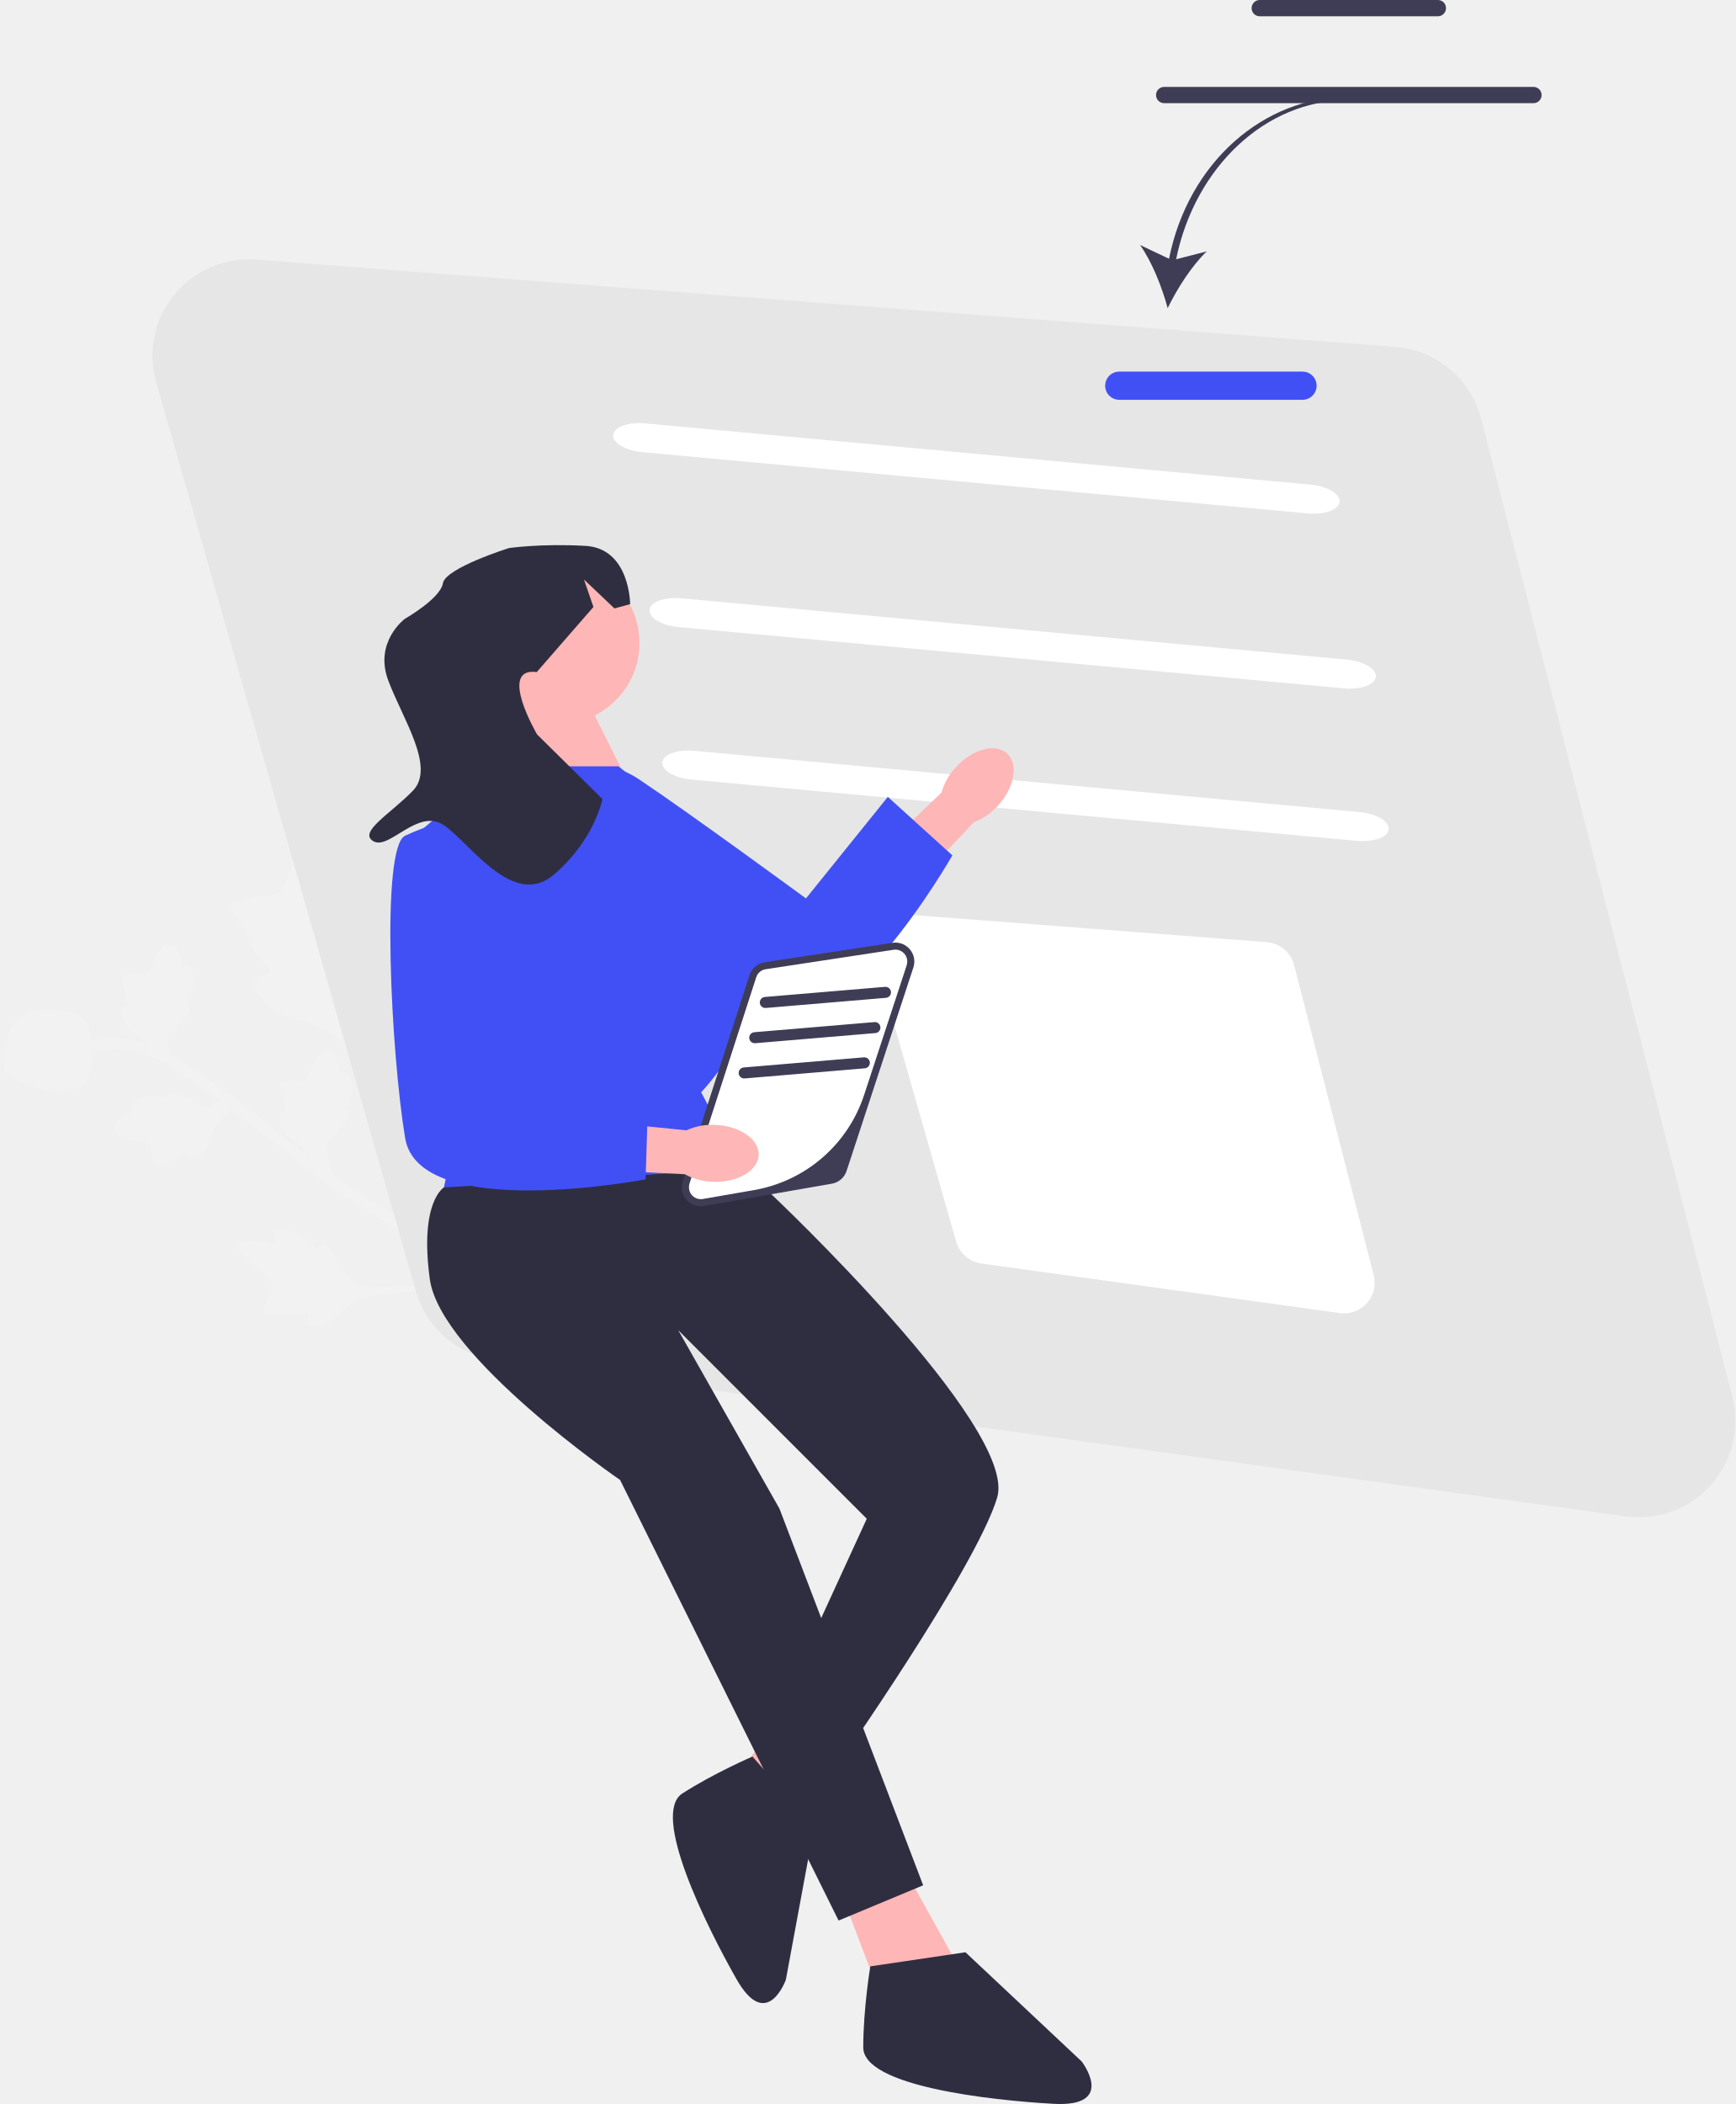
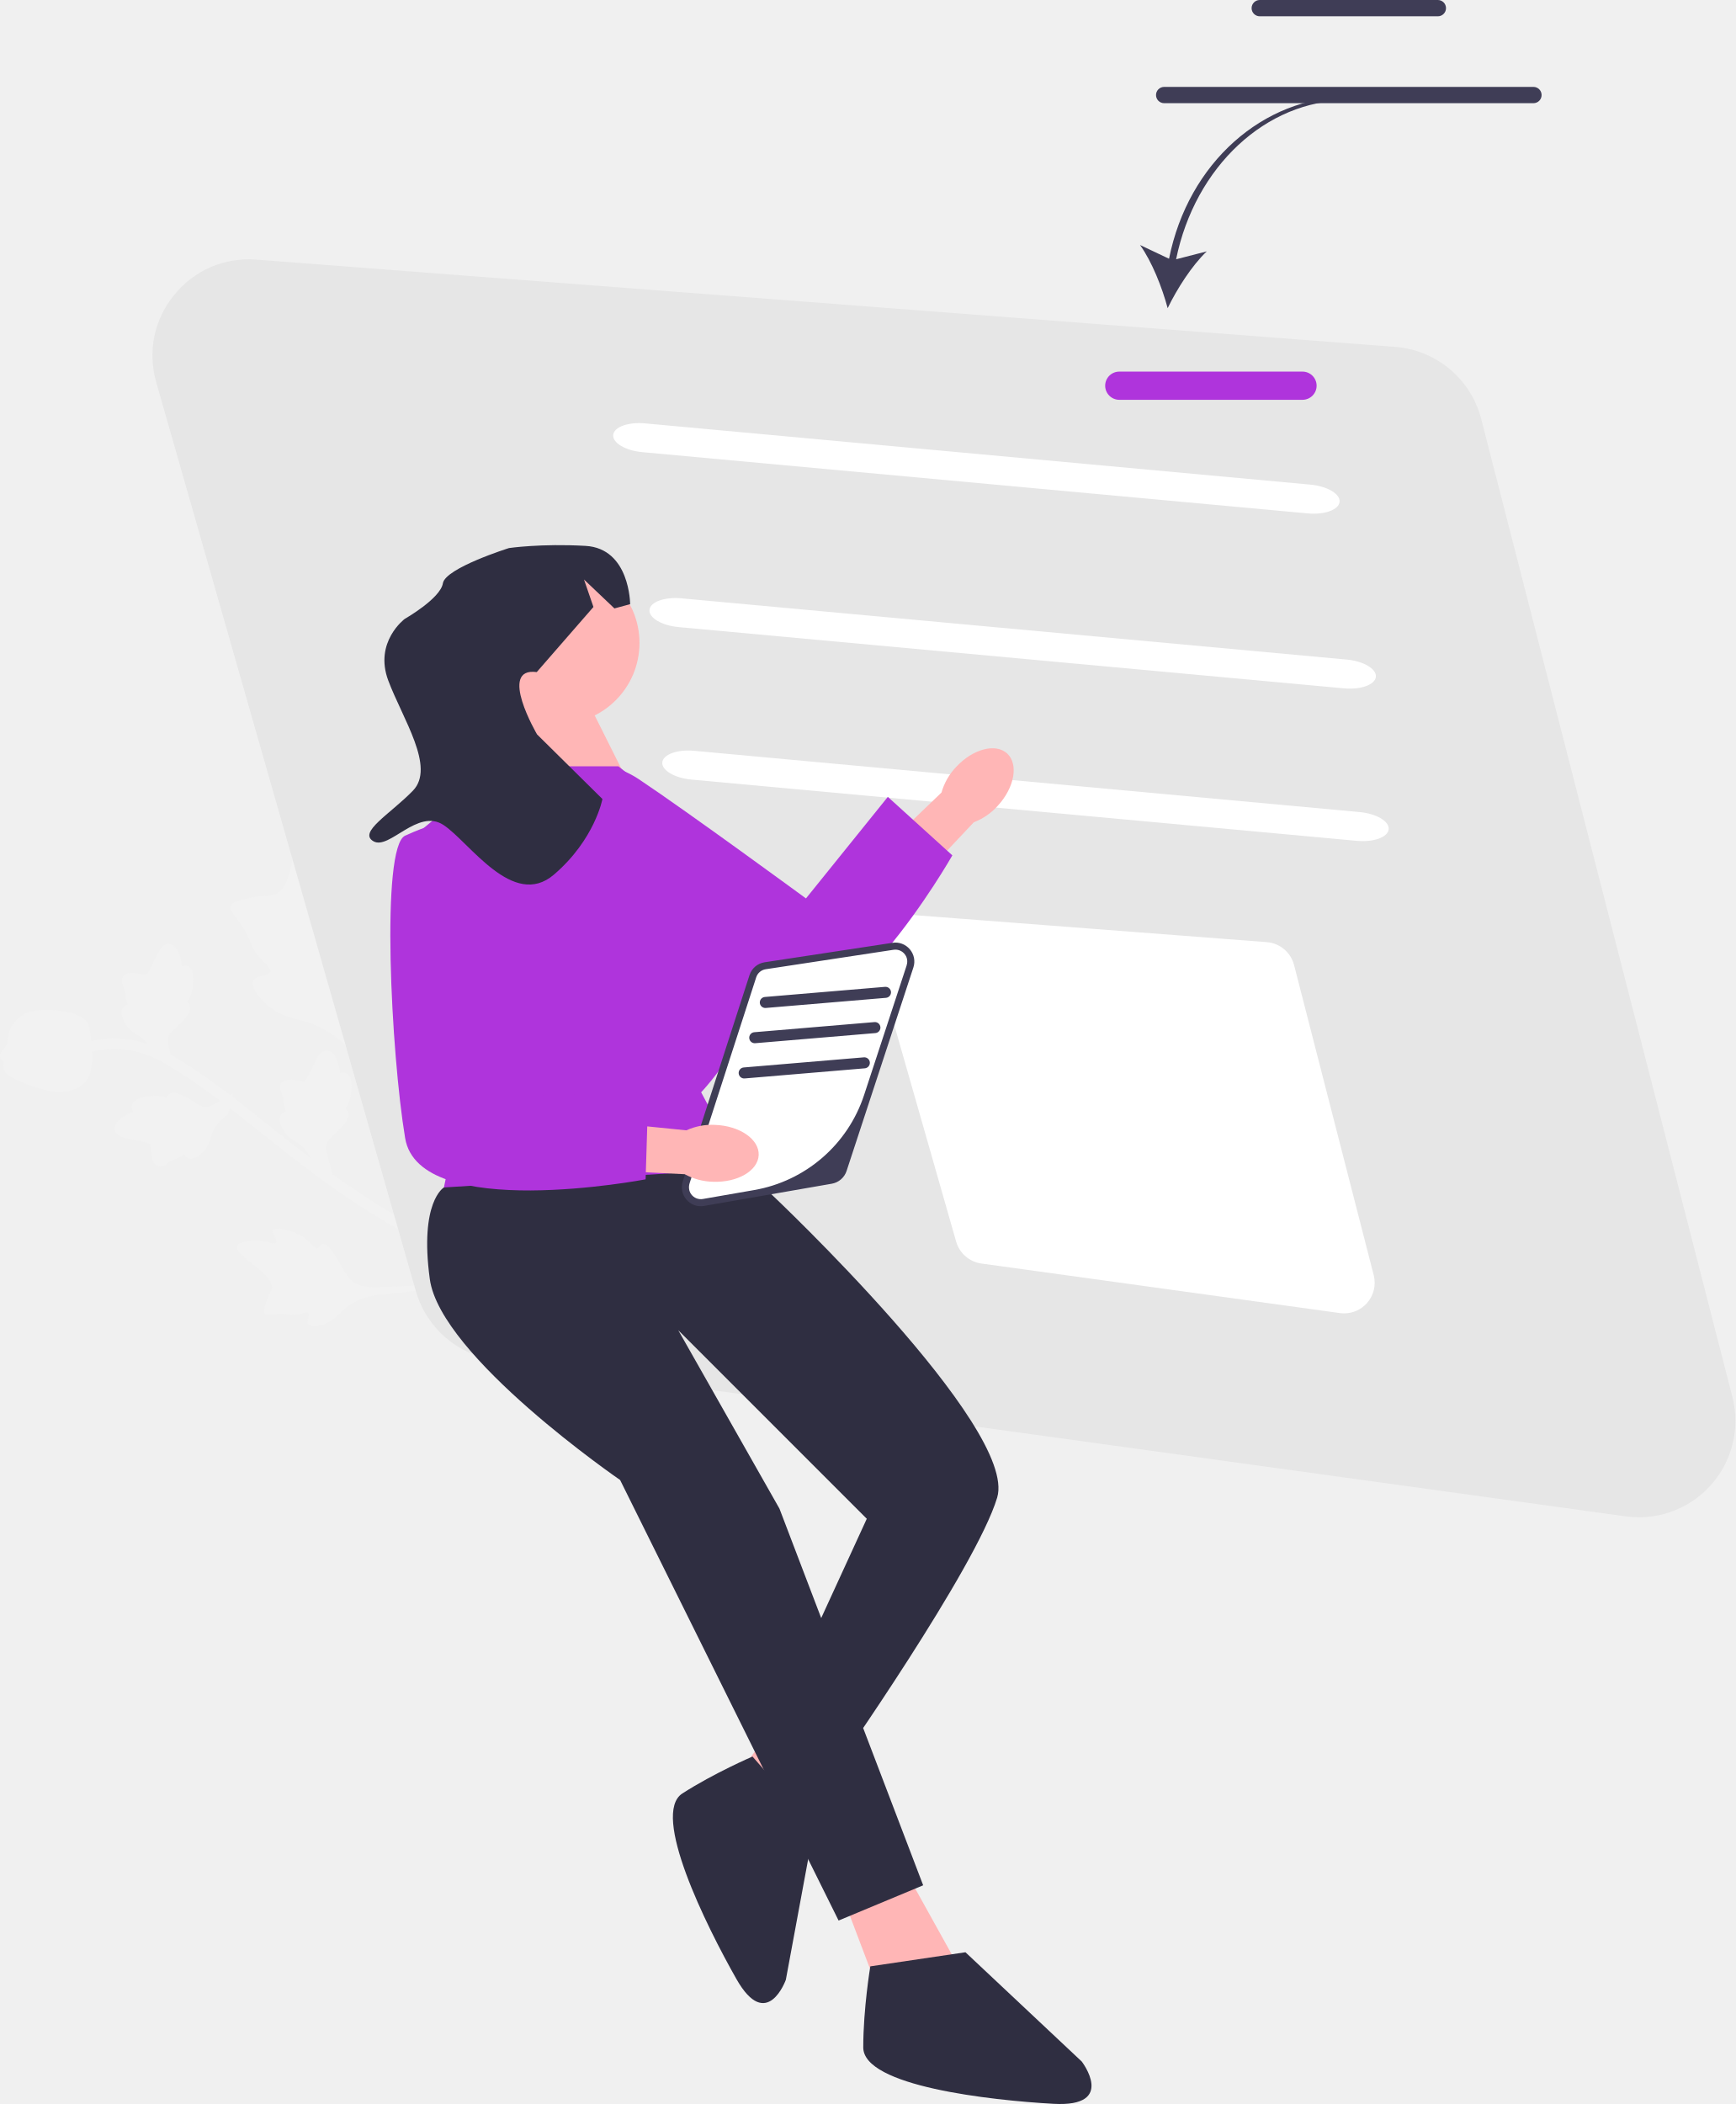
<svg xmlns="http://www.w3.org/2000/svg" width="492.459" height="596.977" viewBox="0 0 492.459 596.977">
  <path d="M94.269,234.126c-.569-.891-4.158-6.502-6.817-5.933-5.04,1.077-2.306,23.408-9.632,25.635-1.608,.489-3.871,.061-8.926,1.413-2.011,.538-3.053,.98-3.377,1.87-.459,1.263,.93,2.325,2.993,5.403,3.094,4.617,2.142,5.471,4.863,8.78,2.02,2.457,3.605,3.276,3.294,4.354-.44,1.525-3.897,.87-4.728,2.619-.847,1.785,1.613,4.869,3.741,6.754,3.993,3.538,7.973,3.88,11.617,5.04,3.961,1.261,9.377,4.077,14.984,11.118l44.809,60.654c-3.614-1.369-10.655-4.183-20.259-8.994-8.101-4.06-16.132-8.68-23.872-13.738-3.337-2.18-6.254-4.21-8.874-6.1l.266,.139-1.28-4.632c-.491-1.841-.813-3.344-.132-4.554,.376-.647,1.085-1.314,1.911-2.088,.948-.885,2.024-1.886,3.072-3.277,.972-1.251,1.193-2.367,.707-3.302-.165-.318-.381-.544-.609-.71,.261-.413,.557-.9,.821-1.485,.559-1.244,.696-2.309,.795-3.101,.406-3.186-.11-5.064-1.54-5.582-.604-.218-1.15-.118-1.607,.096-.034-.654-.121-1.423-.359-2.252-.767-2.661-1.834-4.01-3.255-4.122-1.985-.157-2.986,2.036-4.143,4.571-.519,1.126-1.879,4.126-2.59,4.128-.088-.001-.339-.055-.561-.104-.609-.132-1.527-.332-2.96-.372-.803-.023-2.016-.058-2.758,.937-.661,.954-.335,1.967-.035,2.778,.1,.267,.218,.585,.338,.97,.272,.878,.318,1.352,.362,1.811,.058,.597,.118,1.217,.546,2.237,.036,.083,.069,.16,.103,.236-.402,.092-.824,.286-1.178,.68-1.333,1.45-.089,3.852,.502,4.808,1.065,1.71,2.413,2.532,3.498,3.193,.274,.167,.542,.33,.802,.507,1.346,.917,2.462,2.306,3.357,4.093-1.058-.806-2.07-1.582-3.019-2.313-3.401-2.617-6.599-5.168-9.717-7.653-3.206-2.557-6.345-5.059-9.538-7.5l.201-.878,0-0-.772,.448c-5.036-3.83-10.223-7.508-16.046-10.998-.239-.143-.521-.31-.812-.481l-.277-1.003c-.491-1.841-.813-3.344-.132-4.554,.376-.647,1.085-1.314,1.912-2.088,.947-.885,2.024-1.886,3.072-3.277,.972-1.251,1.193-2.367,.707-3.302-.164-.318-.381-.544-.609-.71,.261-.413,.557-.9,.821-1.485,.559-1.244,.696-2.309,.795-3.101,.406-3.186-.11-5.064-1.54-5.582-.604-.218-1.15-.118-1.607,.096-.034-.654-.121-1.423-.359-2.252-.767-2.661-1.834-4.01-3.254-4.121-1.985-.157-2.986,2.036-4.143,4.571-.519,1.126-1.879,4.126-2.59,4.128-.088-.001-.339-.055-.561-.104-.609-.132-1.527-.332-2.96-.372-.803-.023-2.016-.058-2.758,.937-.661,.954-.335,1.967-.035,2.778,.1,.267,.218,.585,.338,.97,.272,.878,.318,1.352,.362,1.811,.058,.597,.118,1.217,.546,2.237,.036,.083,.069,.16,.103,.236-.402,.092-.824,.286-1.178,.68-1.333,1.45-.089,3.852,.503,4.808,1.065,1.71,2.413,2.532,3.498,3.193,.274,.167,.543,.331,.802,.507,.761,.518,1.445,1.194,2.064,1.994-1.975-.666-4.256-1.215-6.828-1.451-3.074-.281-6.188-.074-9.292,.603-.022-.234-.043-.464-.067-.718-.264-2.855-.457-4.04-1.441-5.15-.478-.542-1.209-1.138-3.301-1.819-2.9-.944-5.383-1.087-6.077-1.109-3.466-.099-6.46-.184-9.178,1.907-.519,.396-2.094,1.596-2.958,3.713-.443,1.071-.522,1.94-.586,2.64-.068,.731-.11,1.214-.52,1.89-.259,.431-.57,.783-.818,1.066-.478,.567-1.377,1.605-.624,2.731,.181,.273,.41,.464,.67,.594-.138,.956-.054,1.945,.42,2.84,.424,.805,1.155,1.345,3.125,2.307,3.014,1.473,5.443,2.191,5.925,2.326,3.126,.886,4.694,1.331,6.374,1.267,3.576-.143,6.174-1.252,7.721-3.298,.078-.1,.15-.202,.219-.304l-0-0c1.084-1.607,1.202-3.289,1.389-5.968,.035-.517,.025-1.113-.02-1.873,2.932-.682,5.871-.914,8.763-.649,6.261,.574,10.71,3.24,12.846,4.522,5.321,3.189,10.119,6.556,14.771,10.057l-.561,.326c-1.656,.942-3.029,1.634-4.371,1.282-.721-.2-1.547-.716-2.504-1.319-1.096-.692-2.338-1.479-3.949-2.14-1.457-.622-2.592-.553-3.374,.153-.266,.24-.43,.506-.532,.769-.465-.147-1.012-.311-1.645-.418-1.345-.225-2.41-.088-3.201,.018-3.185,.415-4.87,1.391-5.008,2.905-.058,.64,.177,1.142,.501,1.529-.624,.199-1.346,.478-2.087,.919-2.38,1.417-3.414,2.791-3.161,4.194,.352,1.96,2.727,2.372,5.472,2.848,1.221,.216,4.467,.772,4.65,1.458,.021,.085,.033,.342,.042,.569,.026,.622,.066,1.561,.391,2.957,.182,.783,.455,1.965,1.606,2.43,1.09,.398,1.988-.175,2.696-.671,.233-.164,.51-.36,.853-.573,.78-.486,1.227-.65,1.66-.81,.563-.207,1.147-.423,2.026-1.096,.071-.056,.137-.107,.202-.159,.191,.366,.486,.724,.956,.967,1.741,.921,3.748-.89,4.523-1.705,1.384-1.464,1.837-2.977,2.201-4.194,.092-.307,.182-.609,.287-.905,.662-1.863,2.044-3.586,4.109-5.122l.446-.332,.427-1.861c2.803,2.162,5.579,4.37,8.405,6.624,3.128,2.496,6.341,5.057,9.756,7.685,4.528,3.483,10.162,7.819,18.008,12.945,7.834,5.118,15.964,9.796,24.169,13.907,7.308,3.661,13.16,6.184,17.176,7.802-11.702,.782-27.889,1.712-35.204,1.843-2.845,.051-5.776,.007-7.865-1.961-2.011-1.895-3-5.345-5.927-8.947-.342-.421-1.308-1.58-2.163-1.375-.707,.169-.694,1.117-1.352,1.285-.882,.225-1.622-1.296-3.448-2.727-1.288-1.009-2.461-1.46-3.47-1.848-.304-.117-4.864-1.838-5.701-.586l0,0c-.629,.94,1.387,2.743,.789,3.538-.597,.792-2.806-.722-6.141-.597-.601,.023-4.391,.165-4.879,1.634-.925,2.784,10.823,7.886,9.803,12.124-.224,.93-1.087,1.918-1.882,4.789-.316,1.142-.4,1.781-.056,2.197,.487,.59,1.409,.215,3.515,.09,3.159-.186,3.303,.527,5.713,.147,1.788-.283,2.648-.824,3.087-.36,.622,.656-.698,2.164-.079,3.076,.631,.931,2.855,.613,4.394,.113,2.889-.939,4.205-2.794,5.825-4.248,1.761-1.58,4.707-3.426,9.78-4.146l35.915-3.779c2.1,.837,3.647,1.409,4.548,1.742,.48,.177,.788,.287,.916,.345l.476-.915,.533,.721c-.165-.235-.347-.495-.521-.744l.203-.39,1.375-.61c-.185-.421-.388-.605-.937-.842l2.761-.29c-.835,.068-1.84,.144-2.914,.224-.226-.092-.504-.194-.851-.323-.404-.149-.953-.352-1.609-.6-10.893-15.706-33.297-48.981-41.637-62.601-2.61-4.262-5.152-8.739-4.032-13.654,1.078-4.732,5.422-9.3,8.271-16.938,.333-.892,1.227-3.387,.156-4.499-.886-.92-2.309-.057-3.148-.904-1.127-1.135,.519-3.609,1.06-7.648,.381-2.848,.02-5.026-.291-6.9-.094-.565-1.547-9.001-4.188-9.155l-0,0c-1.984-.116-2.919,4.543-4.655,4.343-1.73-.198-1.404-4.892-4.562-9.83Z" fill="#f2f2f2" />
  <path d="M461.334,430.248l-320.753-44.333c-10.735-1.482-19.595-9.175-22.574-19.595L44.339,108.479c-2.496-8.739-.633-17.788,5.113-24.829s14.235-10.68,23.299-9.988l323.159,24.759c11.691,.895,21.505,9.128,24.423,20.485l71.262,277.414c2.274,8.853,0,18.21-6.084,25.031-5.239,5.874-12.668,9.155-20.412,9.155-1.249,0-2.507-.085-3.765-.259Z" fill="#e6e6e6" />
  <path d="M380.224,372.565l-101.735-14.061c-3.405-.47-6.215-2.91-7.16-6.215l-23.366-81.781c-.792-2.772-.201-5.642,1.622-7.875s4.515-3.387,7.39-3.168l102.498,7.853c3.708,.284,6.821,2.895,7.746,6.497l22.603,87.989c.721,2.808,0,5.776-1.93,7.939-1.662,1.863-4.018,2.904-6.474,2.904-.396,0-.795-.027-1.194-.082Z" fill="#fff" />
  <path d="M371.122,145.673l-188.856-17.384c-4.761-.438-8.467-2.627-8.26-4.878s4.25-3.725,9.011-3.287l188.856,17.384c4.761,.438,8.465,2.625,8.258,4.877s-4.248,3.726-9.009,3.288Z" fill="#fff" />
  <path d="M381.42,195.311l-188.856-17.384c-4.761-.438-8.467-2.627-8.26-4.878,.207-2.251,4.25-3.725,9.011-3.287l188.856,17.384c4.761,.438,8.465,2.625,8.258,4.877s-4.248,3.726-9.009,3.288Z" fill="#fff" />
  <path d="M385.057,238.575l-188.856-17.384c-4.761-.438-8.467-2.627-8.26-4.878s4.25-3.725,9.011-3.287l188.856,17.384c4.761,.438,8.465,2.625,8.258,4.877s-4.248,3.726-9.009,3.288Z" fill="#fff" />
  <g>
    <path id="uuid-8cf563a5-feb8-4a87-a417-dd696e3ecec6-344" d="M271.261,217.677c4.74-5.165,11.247-6.905,14.534-3.888,3.286,3.017,2.107,9.649-2.636,14.815-1.866,2.089-4.206,3.702-6.823,4.702l-20.361,21.629-9.946-9.771,21.128-20.285c.773-2.694,2.18-5.163,4.103-7.201Z" fill="#ffb6b6" />
-     <path d="M155.179,222.49s11.898-10.883,26.136-1.381c14.238,9.502,47.394,33.806,47.394,33.806l23.232-28.814,18.307,16.594s-32.293,56.88-53.156,44.362c-20.864-12.519-67.44-48.255-65.325-55.649,2.115-7.394,3.412-8.917,3.412-8.917Z" fill="#4150f5" />
+     <path d="M155.179,222.49s11.898-10.883,26.136-1.381c14.238,9.502,47.394,33.806,47.394,33.806l23.232-28.814,18.307,16.594s-32.293,56.88-53.156,44.362c-20.864-12.519-67.44-48.255-65.325-55.649,2.115-7.394,3.412-8.917,3.412-8.917Z" fill="#af34dc" />
  </g>
  <g>
    <polygon points="243.28 487.954 224.323 523.278 208.71 504.383 226.671 480.114 243.28 487.954" fill="#ffb6b6" />
    <path d="M231.021,518.395l-8.021,43.339s-5.384,15.031-14.037-.236-24.323-46.854-15.314-52.642c9.008-5.789,19.888-10.466,19.888-10.466l17.484,20.006Z" fill="#2f2e41" />
  </g>
  <polygon points="254.467 526.423 274.467 562.423 249.467 565.423 238.467 536.423 254.467 526.423" fill="#ffb6b6" />
  <path d="M148.467,200.423s-2,20-5,22c-3,2,35.016,0,35.016,0l-11.016-22h-19Z" fill="#ffb6b6" />
-   <path d="M189.459,228.438l-13.993-11.016h-34.213l-22.787,19,14.5,67.5-7,33,89,3-16-30s19-20,13-33c-6-13-22.507-48.484-22.507-48.484Z" fill="#4150f5" />
+   <path d="M189.459,228.438l-13.993-11.016h-34.213l-22.787,19,14.5,67.5-7,33,89,3-16-30s19-20,13-33c-6-13-22.507-48.484-22.507-48.484Z" fill="#af34dc" />
  <path d="M205.967,331.923l13,7s70,66,64,86c-6,20-46,77-46,77l-19-10,28-61-53.5-53.5,28.719,50.625,40.781,106.875-24,10-62-125s-51-35-54-57c-3-22,4-26,4-26l80-5Z" fill="#2f2e41" />
  <path d="M273.967,553.923l33,31s10,13-8,12c-18-1-54-5-54-16,0-11,2-23,2-23l27-4Z" fill="#2f2e41" />
  <circle cx="158.467" cy="182.423" r="23" fill="#ffb6b6" />
  <path d="M258.243,274.196l-18.955,57.727c-.505,1.539-1.818,2.673-3.413,2.951l-36.25,6.304c-3.251,.565-5.937-2.528-4.921-5.668l18.93-58.511c.511-1.579,1.87-2.734,3.511-2.984l36.275-5.52c3.23-.492,5.843,2.596,4.824,5.701Z" fill="#fff" />
  <path d="M198.855,342.244c-1.543,0-3.008-.659-4.047-1.855-1.248-1.437-1.643-3.376-1.057-5.186l18.93-58.512c.632-1.952,2.284-3.356,4.312-3.664l36.274-5.521c1.861-.284,3.702,.406,4.919,1.845,1.217,1.438,1.593,3.366,1.005,5.156l-18.955,57.727c-.622,1.894-2.228,3.282-4.191,3.625l-36.25,6.304c-.315,.055-.629,.081-.94,.081Zm55.232-72.8c-.171,0-.345,.013-.518,.039l-36.275,5.521c-1.275,.193-2.313,1.076-2.709,2.303l-18.881,58.359c-.346,1.071-.233,2.274,.432,3.182,.778,1.061,2.043,1.561,3.317,1.344l14.546-2.53c14.589-2.537,26.591-12.912,31.21-26.981l12.047-36.688c.303-.924,.266-1.954-.214-2.8-.63-1.113-1.755-1.749-2.956-1.749Z" fill="#3f3d56" />
  <g>
    <path id="uuid-43afbd22-a5bc-4202-86c3-15740b69aa20-345" d="M202.907,319.167c7.005,.259,12.55,4.084,12.384,8.542-.166,4.458-5.979,7.861-12.987,7.6-2.801-.066-5.545-.801-8.003-2.145l-29.668-1.474,.988-13.908,29.143,2.93c2.552-1.158,5.344-1.689,8.143-1.546Z" fill="#ffb6b6" />
-     <path d="M123.967,233.923s16,2,18,19c2,17,5,58,5,58l37-1-.76,24.697s-64.24,12.303-68.24-11.697c-4-24-7-82.63,0-85.815,7-3.185,9-3.185,9-3.185Z" fill="#4150f5" />
+     <path d="M123.967,233.923s16,2,18,19c2,17,5,58,5,58l37-1-.76,24.697s-64.24,12.303-68.24-11.697c-4-24-7-82.63,0-85.815,7-3.185,9-3.185,9-3.185Z" fill="#af34dc" />
  </g>
  <g>
    <path d="M331.737,73.414l-8.23-3.899c3.376,4.711,6.284,12.068,7.841,17.922,2.637-5.453,6.887-12.126,11.094-16.112l-8.698,2.238c5.36-26.268,25.519-45.126,48.604-45.126l.327-.949c-24.113,0-45.466,18.596-50.938,45.925Z" fill="#3f3d56" />
-     <path d="M369.616,113.438h-52c-2.206,0-4-1.794-4-4s1.794-4,4-4h52c2.206,0,4,1.794,4,4s-1.794,4-4,4Z" fill="#4150f5" />
+     <path d="M369.616,113.438h-52c-2.206,0-4-1.794-4-4s1.794-4,4-4h52c2.206,0,4,1.794,4,4s-1.794,4-4,4Z" fill="#af34dc" />
  </g>
  <path d="M251.407,283.12l-34.1,2.873c-.86,.072-1.618-.568-1.691-1.428s.568-1.618,1.428-1.69l34.1-2.873c.86-.072,1.618,.568,1.69,1.428s-.568,1.618-1.427,1.691Z" fill="#3f3d56" />
  <path d="M248.407,293.12l-34.1,2.873c-.86,.072-1.618-.568-1.691-1.428s.568-1.618,1.428-1.69l34.1-2.873c.86-.072,1.618,.568,1.69,1.428s-.568,1.618-1.427,1.691Z" fill="#3f3d56" />
  <path d="M245.407,303.12l-34.1,2.873c-.86,.072-1.618-.568-1.691-1.428s.568-1.618,1.428-1.69l34.1-2.873c.86-.072,1.618,.568,1.69,1.428s-.568,1.618-1.427,1.691Z" fill="#3f3d56" />
  <path d="M152.311,190.692l16.09-18.475-2.682-7.793,8.638,8.208,4.459-1.211s-.038-15.821-12.672-16.536c-12.633-.715-21.695,.616-21.695,.616,0,0-18.064,5.661-18.77,9.999-.706,4.338-10.826,10.103-10.826,10.103,0,0-8.78,6.531-4.676,17.479,4.105,10.947,13.47,24.612,6.987,31.273-6.483,6.661-15.645,11.789-11.181,14.346s12.516-9.431,19.849-4.638,19.724,24.044,31.347,14.102c11.623-9.942,13.772-21.458,13.772-21.458l-18.55-18.332s-11.238-19.169-.091-17.683Z" fill="#2f2e41" />
  <g>
    <path d="M408.025,4.622h-50.546c-1.274,0-2.311-1.037-2.311-2.311S356.204,0,357.478,0h50.546c1.274,0,2.311,1.036,2.311,2.311s-1.036,2.311-2.311,2.311Z" fill="#3f3d56" />
    <path d="M435.149,29.278h-104.794c-1.274,0-2.311-1.037-2.311-2.311s1.037-2.311,2.311-2.311h104.794c1.274,0,2.311,1.036,2.311,2.311,0,1.274-1.036,2.311-2.311,2.311Z" fill="#3f3d56" />
  </g>
</svg>
